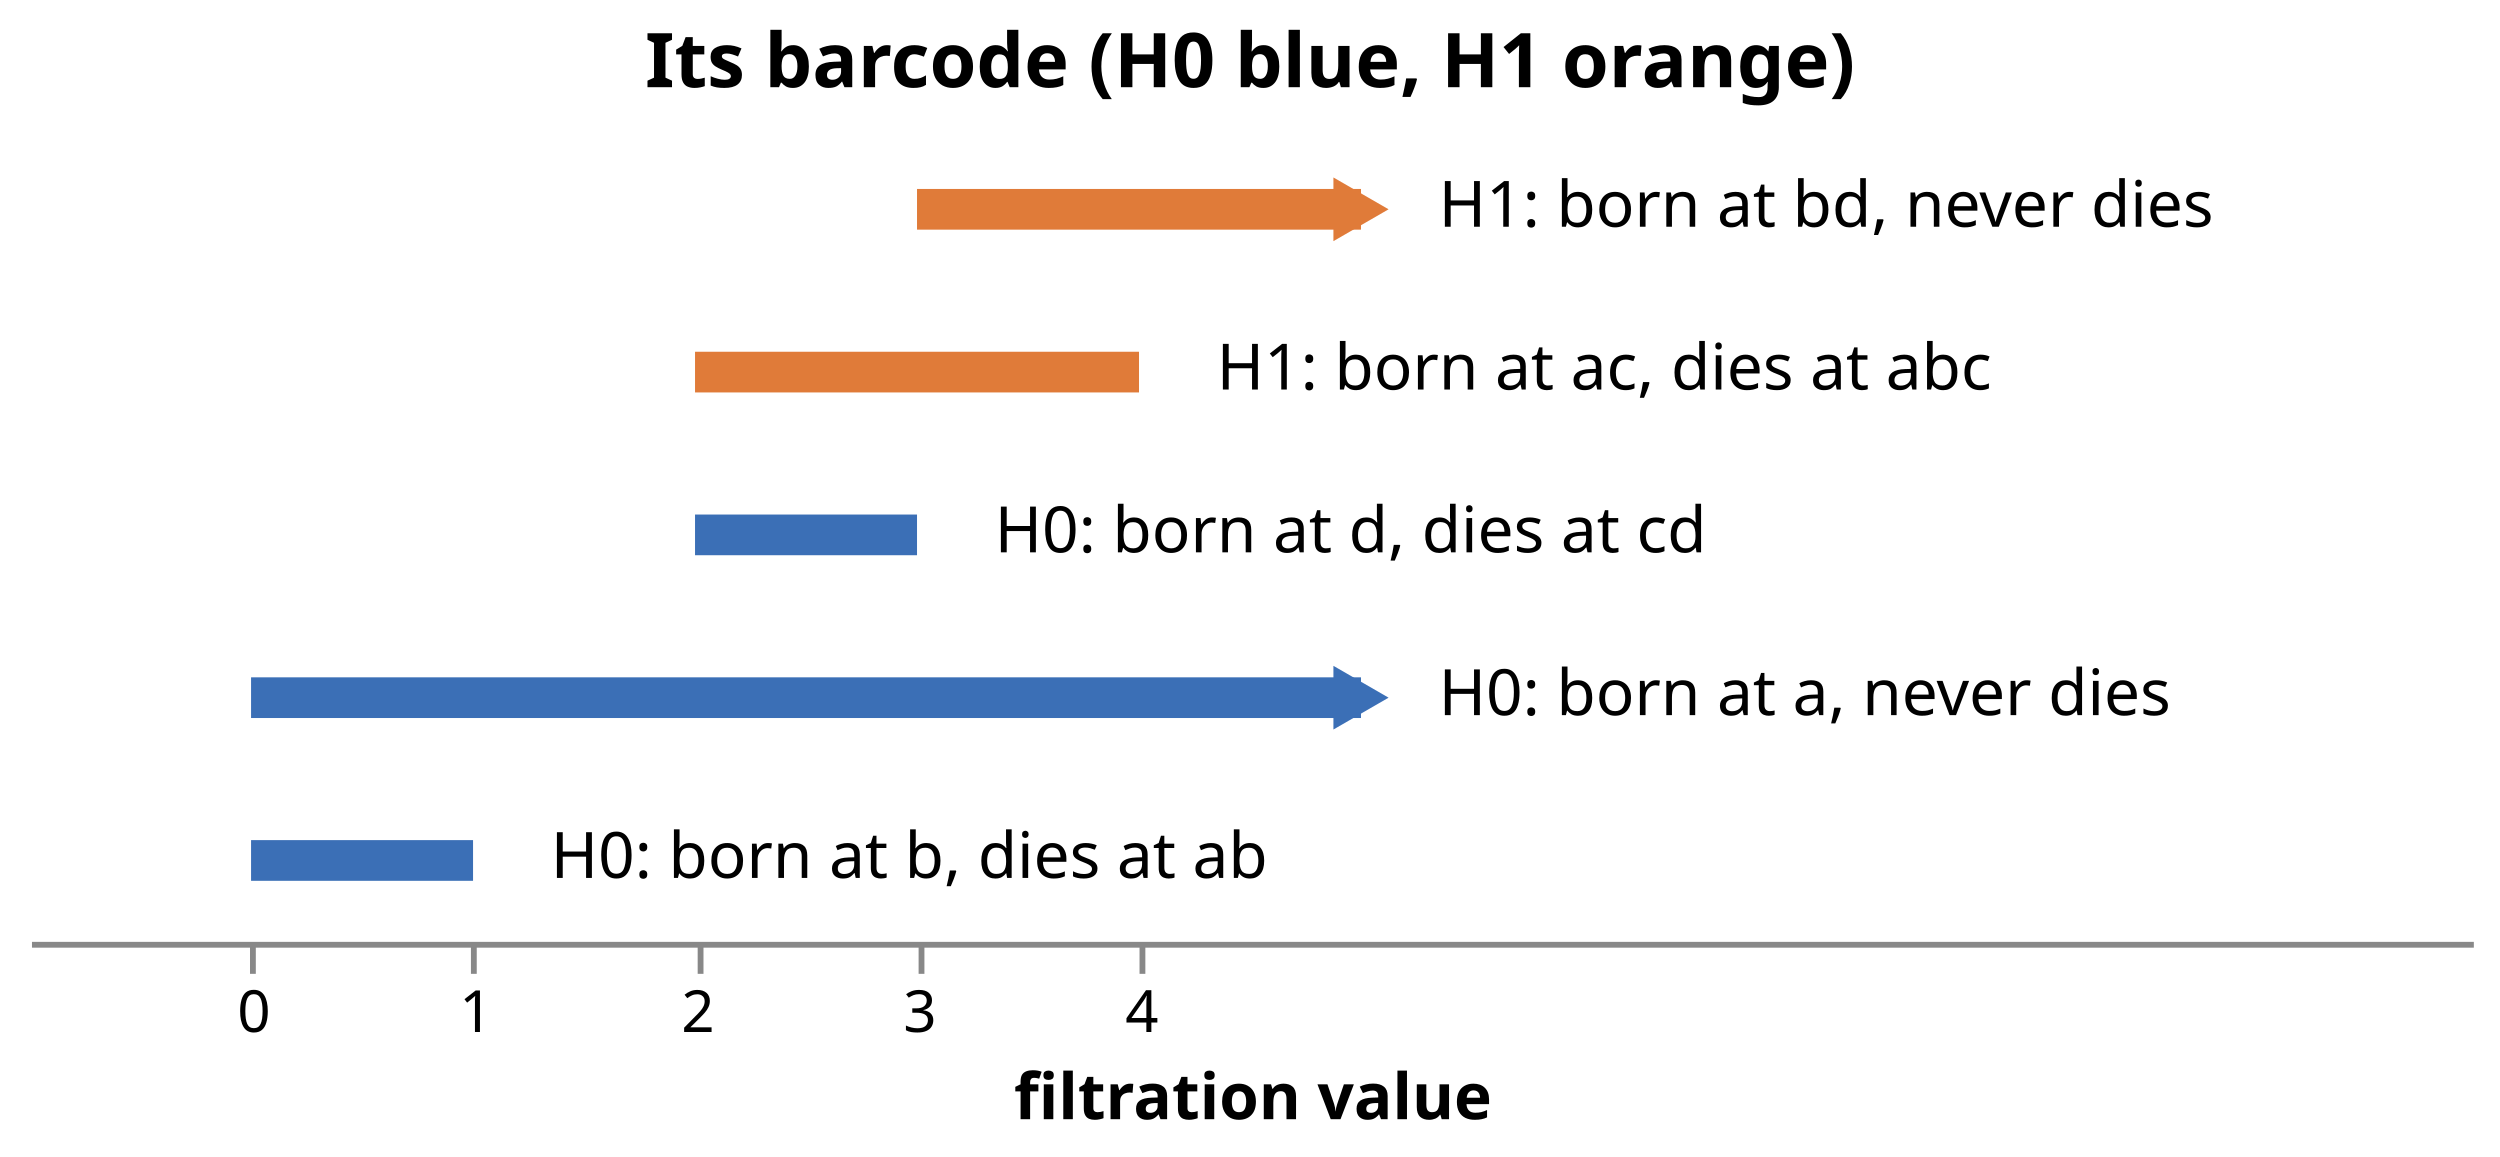
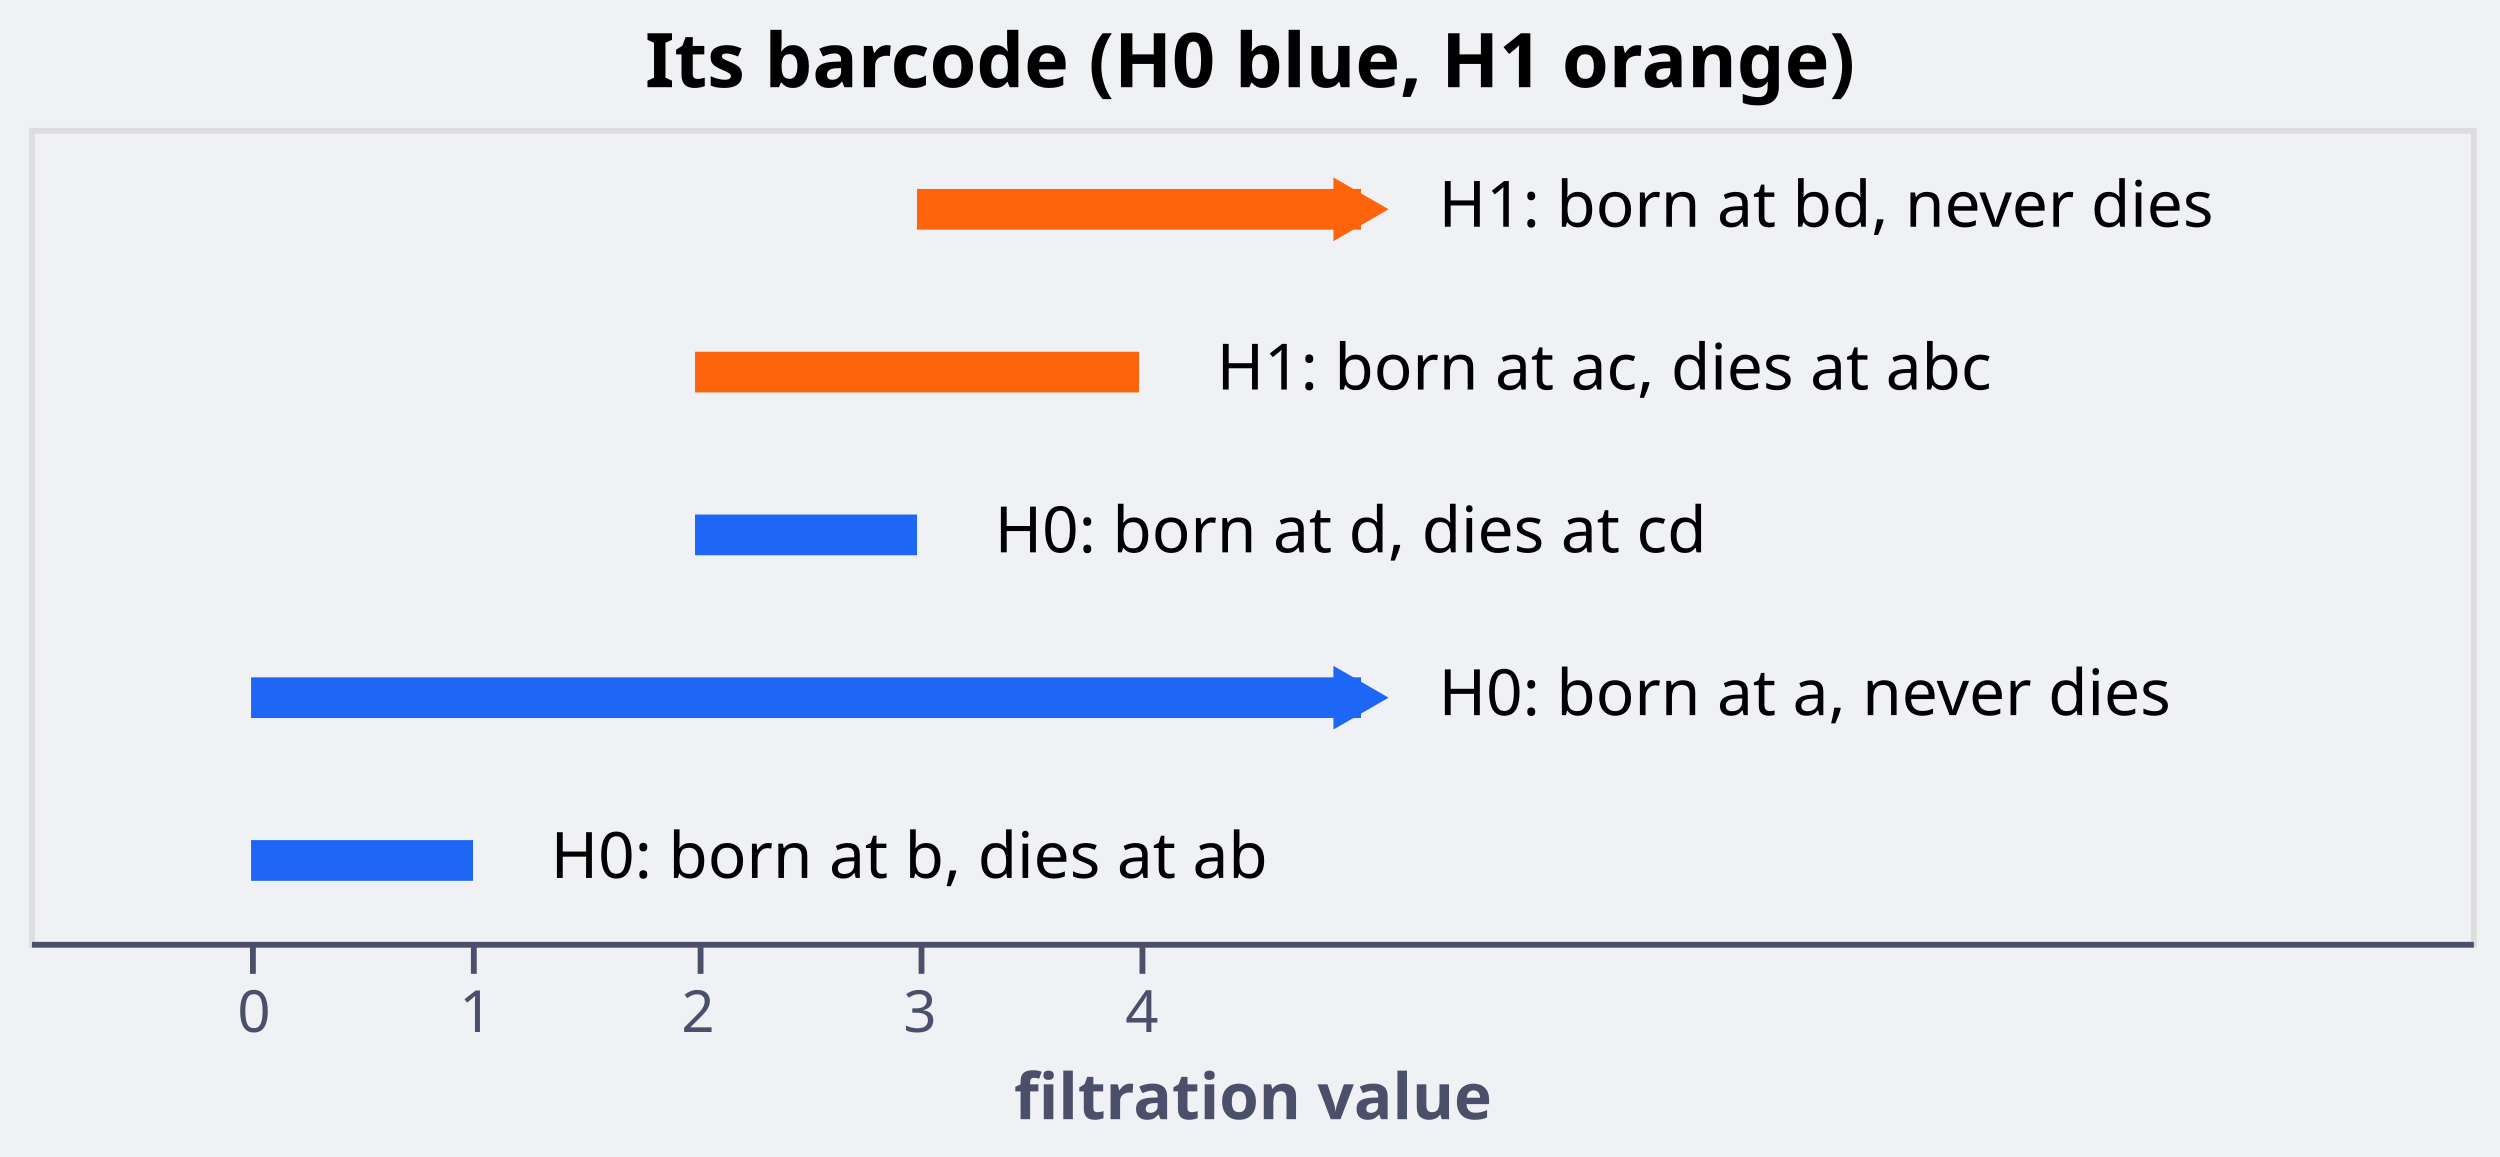
<svg xmlns="http://www.w3.org/2000/svg" version="1.1" class="marks" width="430" height="199" viewBox="0 0 430 199">
-   <rect width="430" height="199" fill="white" />
+   <rect width="430" height="199" fill="#eff1f5" />
  <g fill="none" stroke-miterlimit="10" transform="translate(5,22)">
    <g class="mark-group role-frame root" role="graphics-object" aria-roledescription="group mark container">
      <g transform="translate(0,0)">
-         <path class="background" aria-hidden="true" d="M0,0h420v140h-420Z" />
+         <path class="background" aria-hidden="true" d="M0.5,0.5h420v140h-420Z" stroke="#ddd" />
        <g>
          <g class="mark-group role-axis" role="graphics-symbol" aria-roledescription="axis" aria-label="X-axis titled 'filtration value' for a linear scale with values from −1 to 10">
            <g transform="translate(0.5,140.5)">
              <path class="background" aria-hidden="true" d="M0,0h0v0h0Z" pointer-events="none" />
              <g>
                <g class="mark-rule role-axis-tick" pointer-events="none">
-                   <line transform="translate(38,0)" x2="0" y2="5" stroke="#888" stroke-width="1" opacity="1" />
-                   <line transform="translate(76,0)" x2="0" y2="5" stroke="#888" stroke-width="1" opacity="1" />
-                   <line transform="translate(115,0)" x2="0" y2="5" stroke="#888" stroke-width="1" opacity="1" />
-                   <line transform="translate(153,0)" x2="0" y2="5" stroke="#888" stroke-width="1" opacity="1" />
-                   <line transform="translate(191,0)" x2="0" y2="5" stroke="#888" stroke-width="1" opacity="1" />
+                   <line transform="translate(38,0)" x2="0" y2="5" stroke="#4c4f69" stroke-width="1" opacity="1" />
+                   <line transform="translate(76,0)" x2="0" y2="5" stroke="#4c4f69" stroke-width="1" opacity="1" />
+                   <line transform="translate(115,0)" x2="0" y2="5" stroke="#4c4f69" stroke-width="1" opacity="1" />
+                   <line transform="translate(153,0)" x2="0" y2="5" stroke="#4c4f69" stroke-width="1" opacity="1" />
+                   <line transform="translate(191,0)" x2="0" y2="5" stroke="#4c4f69" stroke-width="1" opacity="1" />
                </g>
                <g class="mark-text role-axis-label" pointer-events="none">
-                   <text text-anchor="middle" transform="translate(38.18182,15)" font-family="sans-serif" font-size="10px" fill="#000" opacity="1">0</text>
-                   <text text-anchor="middle" transform="translate(76.36364,15)" font-family="sans-serif" font-size="10px" fill="#000" opacity="1">1</text>
-                   <text text-anchor="middle" transform="translate(114.5455,15)" font-family="sans-serif" font-size="10px" fill="#000" opacity="1">2</text>
-                   <text text-anchor="middle" transform="translate(152.7273,15)" font-family="sans-serif" font-size="10px" fill="#000" opacity="1">3</text>
-                   <text text-anchor="middle" transform="translate(190.9091,15)" font-family="sans-serif" font-size="10px" fill="#000" opacity="1">4</text>
+                   <text text-anchor="middle" transform="translate(38.18182,15)" font-family="sans-serif" font-size="10px" fill="#4c4f69" opacity="1">0</text>
+                   <text text-anchor="middle" transform="translate(76.36364,15)" font-family="sans-serif" font-size="10px" fill="#4c4f69" opacity="1">1</text>
+                   <text text-anchor="middle" transform="translate(114.5455,15)" font-family="sans-serif" font-size="10px" fill="#4c4f69" opacity="1">2</text>
+                   <text text-anchor="middle" transform="translate(152.7273,15)" font-family="sans-serif" font-size="10px" fill="#4c4f69" opacity="1">3</text>
+                   <text text-anchor="middle" transform="translate(190.9091,15)" font-family="sans-serif" font-size="10px" fill="#4c4f69" opacity="1">4</text>
                </g>
                <g class="mark-rule role-axis-domain" pointer-events="none">
-                   <line transform="translate(0,0)" x2="420" y2="0" stroke="#888" stroke-width="1" opacity="1" />
+                   <line transform="translate(0,0)" x2="420" y2="0" stroke="#4c4f69" stroke-width="1" opacity="1" />
                </g>
                <g class="mark-text role-axis-title" pointer-events="none">
-                   <text text-anchor="middle" transform="translate(210,30)" font-family="sans-serif" font-size="11px" font-weight="bold" fill="#000" opacity="1">filtration value</text>
+                   <text text-anchor="middle" transform="translate(210,30)" font-family="sans-serif" font-size="11px" font-weight="bold" fill="#4c4f69" opacity="1">filtration value</text>
                </g>
              </g>
              <path class="foreground" aria-hidden="true" d="" pointer-events="none" display="none" />
            </g>
          </g>
          <g class="mark-rule role-mark layer_0_marks" role="graphics-object" aria-roledescription="rule mark container">
-             <line aria-label="filtration value: 0; bar: 0; end: 1; dimension: H0" role="graphics-symbol" aria-roledescription="rule mark" transform="translate(38.18182,126)" x2="38.182" y2="0" stroke="#3b6fb6" stroke-width="7" />
-             <line aria-label="filtration value: 0; bar: 1; end: 5; dimension: H0" role="graphics-symbol" aria-roledescription="rule mark" transform="translate(38.18182,98)" x2="190.909" y2="0" stroke="#3b6fb6" stroke-width="7" />
-             <line aria-label="filtration value: 2; bar: 2; end: 3; dimension: H0" role="graphics-symbol" aria-roledescription="rule mark" transform="translate(114.5455,70)" x2="38.182" y2="0" stroke="#3b6fb6" stroke-width="7" />
-             <line aria-label="filtration value: 2; bar: 3; end: 4; dimension: H1" role="graphics-symbol" aria-roledescription="rule mark" transform="translate(114.5455,42)" x2="76.364" y2="0" stroke="#e07b39" stroke-width="7" />
-             <line aria-label="filtration value: 3; bar: 4; end: 5; dimension: H1" role="graphics-symbol" aria-roledescription="rule mark" transform="translate(152.7273,14)" x2="76.364" y2="0" stroke="#e07b39" stroke-width="7" />
+             <line aria-label="filtration value: 0; bar: 0; end: 1; dimension: H0" role="graphics-symbol" aria-roledescription="rule mark" transform="translate(38.18182,126)" x2="38.182" y2="0" stroke="#1e66f5" stroke-width="7" />
+             <line aria-label="filtration value: 0; bar: 1; end: 5; dimension: H0" role="graphics-symbol" aria-roledescription="rule mark" transform="translate(38.18182,98)" x2="190.909" y2="0" stroke="#1e66f5" stroke-width="7" />
+             <line aria-label="filtration value: 2; bar: 2; end: 3; dimension: H0" role="graphics-symbol" aria-roledescription="rule mark" transform="translate(114.5455,70)" x2="38.182" y2="0" stroke="#1e66f5" stroke-width="7" />
+             <line aria-label="filtration value: 2; bar: 3; end: 4; dimension: H1" role="graphics-symbol" aria-roledescription="rule mark" transform="translate(114.5455,42)" x2="76.364" y2="0" stroke="#fe640b" stroke-width="7" />
+             <line aria-label="filtration value: 3; bar: 4; end: 5; dimension: H1" role="graphics-symbol" aria-roledescription="rule mark" transform="translate(152.7273,14)" x2="76.364" y2="0" stroke="#fe640b" stroke-width="7" />
          </g>
          <g class="mark-symbol role-mark layer_1_marks" role="graphics-object" aria-roledescription="symbol mark container">
-             <path aria-label="end: 5; bar: 1; dimension: H0" role="graphics-symbol" aria-roledescription="point" transform="translate(229.0909,98)" d="M4.743,0L-4.743,-5.477L-4.743,5.477Z" fill="#3b6fb6" stroke-width="2" opacity="1" />
-             <path aria-label="end: 5; bar: 4; dimension: H1" role="graphics-symbol" aria-roledescription="point" transform="translate(229.0909,14)" d="M4.743,0L-4.743,-5.477L-4.743,5.477Z" fill="#e07b39" stroke-width="2" opacity="1" />
+             <path aria-label="end: 5; bar: 1; dimension: H0" role="graphics-symbol" aria-roledescription="point" transform="translate(229.0909,98)" d="M4.743,0L-4.743,-5.477L-4.743,5.477Z" fill="#1e66f5" stroke-width="2" opacity="1" />
+             <path aria-label="end: 5; bar: 4; dimension: H1" role="graphics-symbol" aria-roledescription="point" transform="translate(229.0909,14)" d="M4.743,0L-4.743,-5.477L-4.743,5.477Z" fill="#fe640b" stroke-width="2" opacity="1" />
          </g>
          <g class="mark-text role-mark layer_2_marks" role="graphics-object" aria-roledescription="text mark container">
            <text aria-label="at: 1.35; bar: 0; label: H0: born at b, dies at ab" role="graphics-symbol" aria-roledescription="text mark" text-anchor="start" transform="translate(89.72727,129)" font-family="sans-serif" font-size="11px" fill="black">H0: born at b, dies at ab</text>
            <text aria-label="at: 5.35; bar: 1; label: H0: born at a, never dies" role="graphics-symbol" aria-roledescription="text mark" text-anchor="start" transform="translate(242.4545,101)" font-family="sans-serif" font-size="11px" fill="black">H0: born at a, never dies</text>
            <text aria-label="at: 3.35; bar: 2; label: H0: born at d, dies at cd" role="graphics-symbol" aria-roledescription="text mark" text-anchor="start" transform="translate(166.0909,73)" font-family="sans-serif" font-size="11px" fill="black">H0: born at d, dies at cd</text>
            <text aria-label="at: 4.35; bar: 3; label: H1: born at ac, dies at abc" role="graphics-symbol" aria-roledescription="text mark" text-anchor="start" transform="translate(204.2727,45)" font-family="sans-serif" font-size="11px" fill="black">H1: born at ac, dies at abc</text>
            <text aria-label="at: 5.35; bar: 4; label: H1: born at bd, never dies" role="graphics-symbol" aria-roledescription="text mark" text-anchor="start" transform="translate(242.4545,17)" font-family="sans-serif" font-size="11px" fill="black">H1: born at bd, never dies</text>
          </g>
          <g class="mark-group role-title">
            <g transform="translate(210,-17)">
              <path class="background" aria-hidden="true" d="M0,0h0v0h0Z" pointer-events="none" />
              <g>
                <g class="mark-text role-title-text" role="graphics-symbol" aria-roledescription="title" aria-label="Title text 'Its barcode (H0 blue, H1 orange)'" pointer-events="none">
                  <text text-anchor="middle" transform="translate(0,10)" font-family="sans-serif" font-size="13px" font-weight="bold" fill="#000" opacity="1">Its barcode (H0 blue, H1 orange)</text>
                </g>
              </g>
              <path class="foreground" aria-hidden="true" d="" pointer-events="none" display="none" />
            </g>
          </g>
        </g>
        <path class="foreground" aria-hidden="true" d="" display="none" />
      </g>
    </g>
  </g>
</svg>
